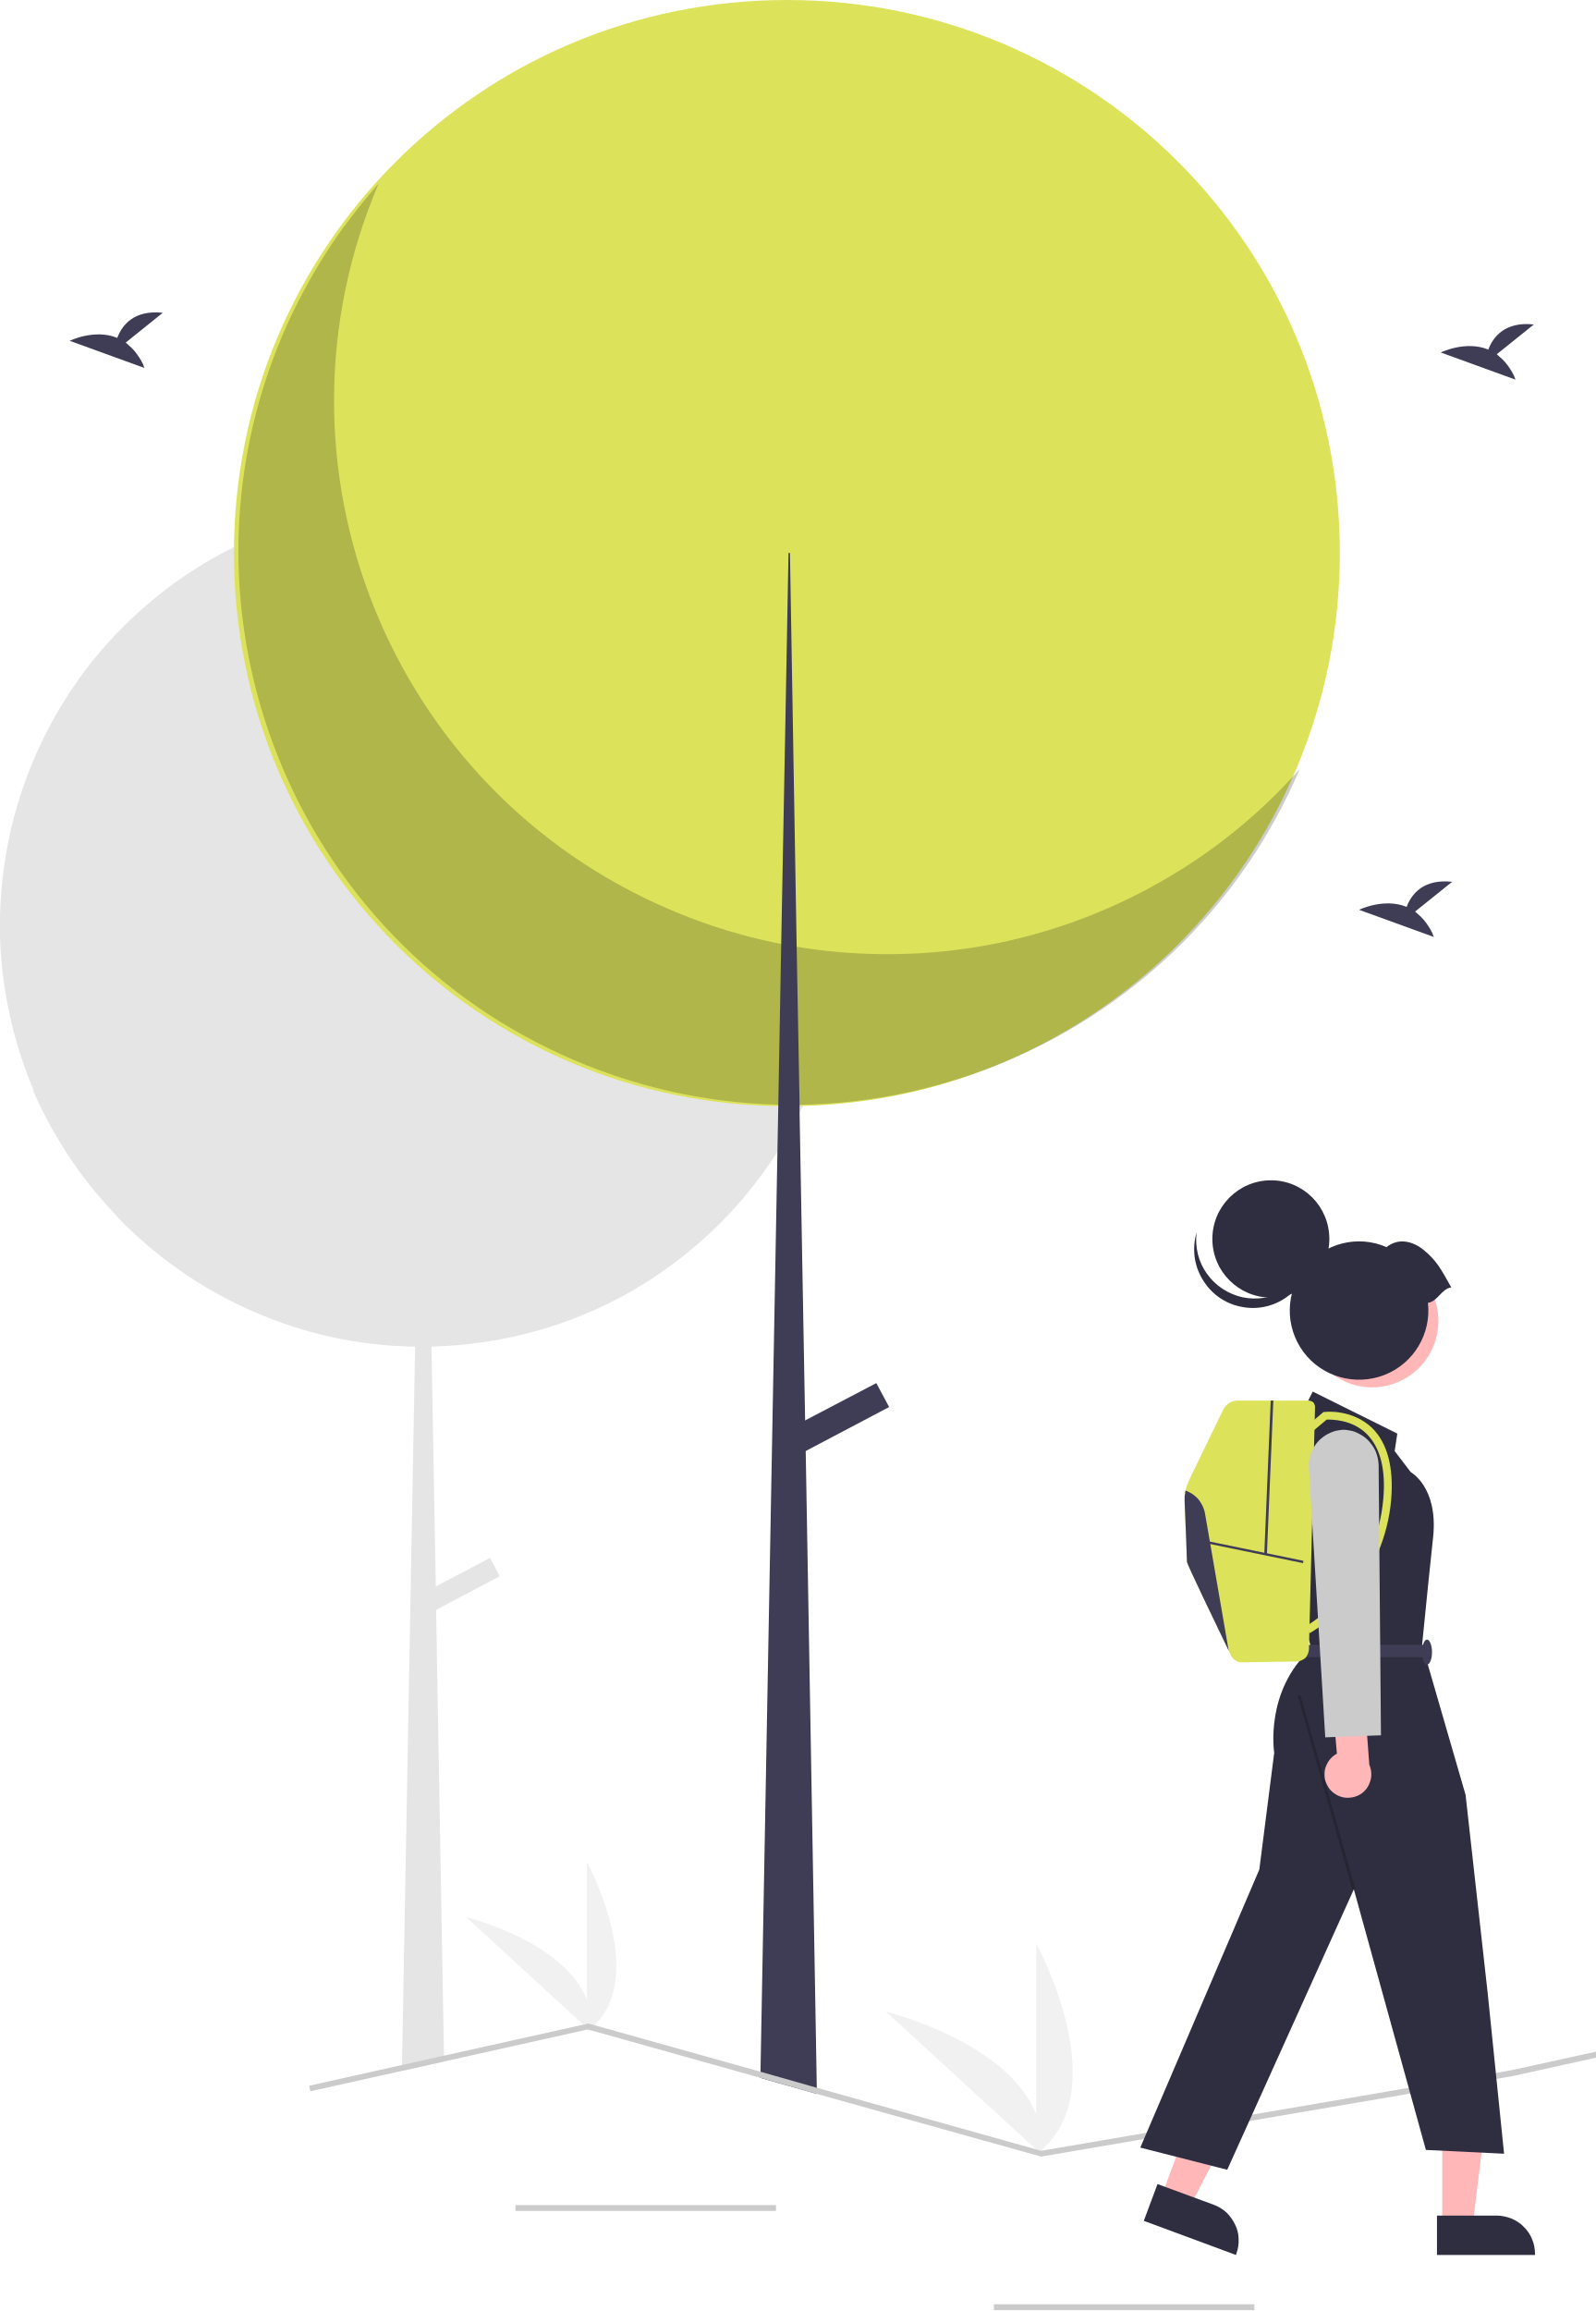
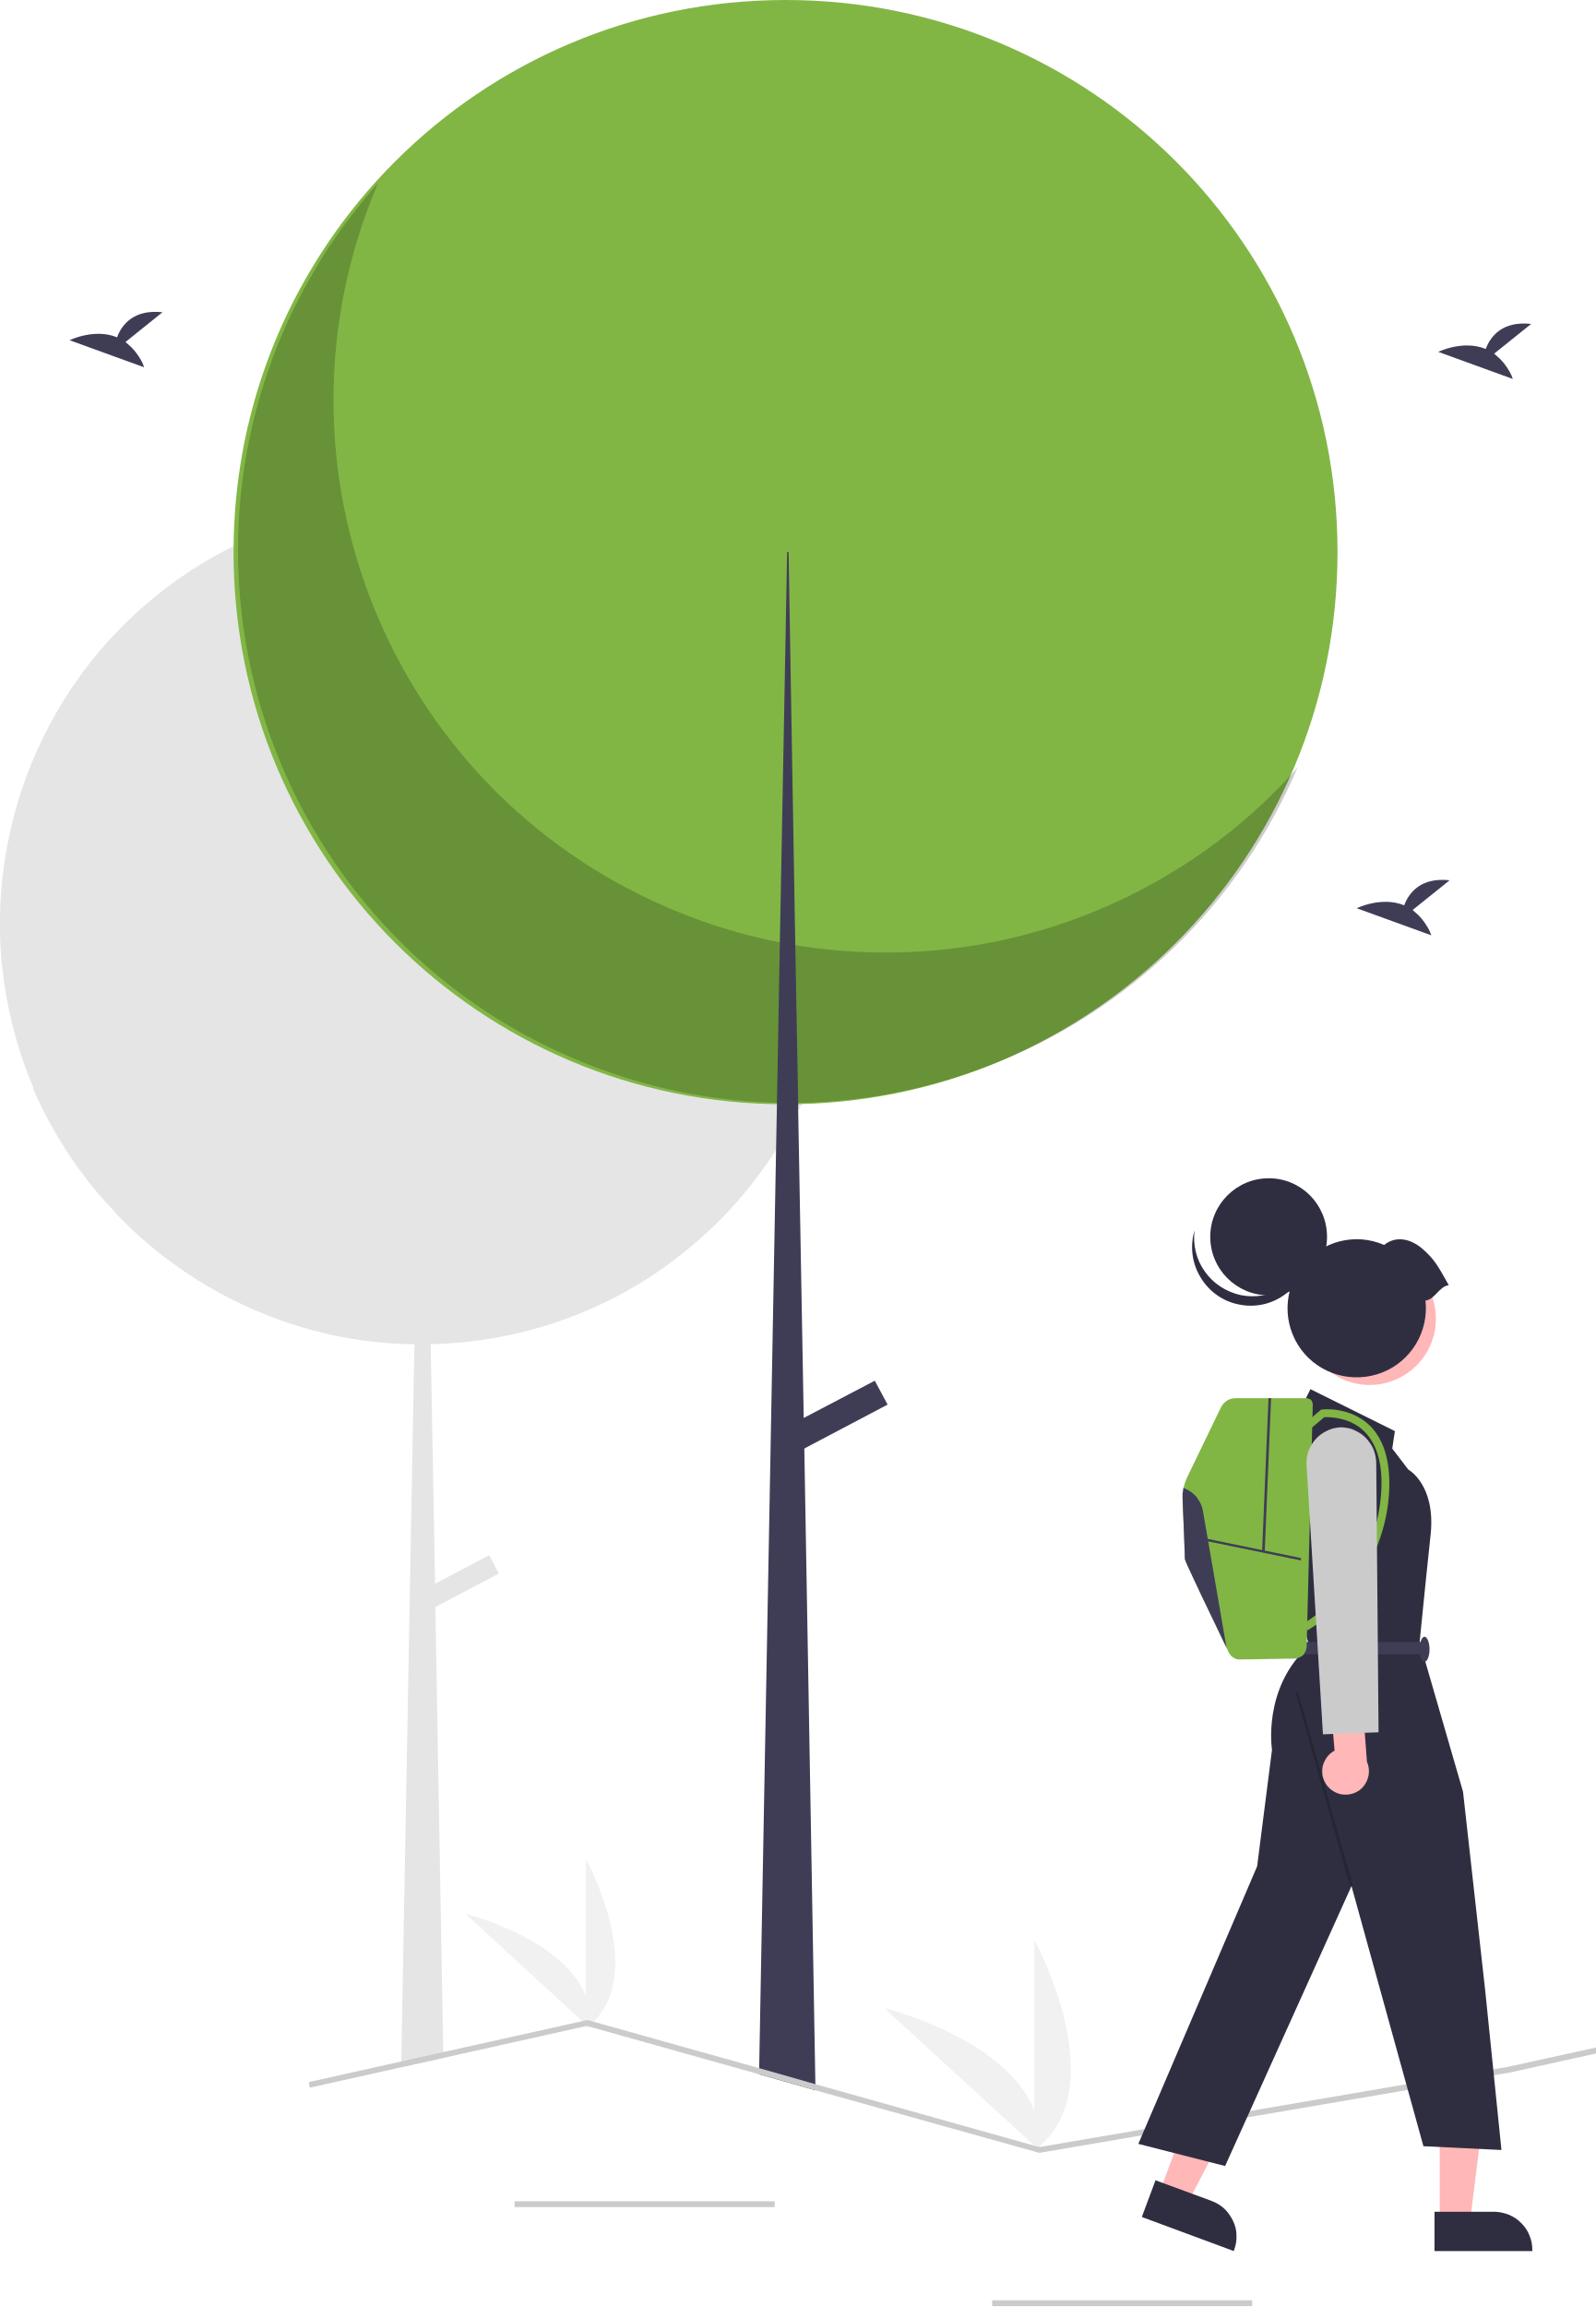
- <svg xmlns="http://www.w3.org/2000/svg" version="1.2" viewBox="0 0 547 792" width="547" height="792">
+ <svg xmlns="http://www.w3.org/2000/svg" version="1.2" viewBox="0 0 548 792" width="548" height="792">
  <style>
		.s0 { fill: #3f3d56 } 
- 		.s1 { fill: #dce35b } 
+ 		.s1 { fill: #81b645 } 
		.s2 { fill: #e5e5e5 } 
		.s3 { opacity: .2;fill: #000000 } 
		.s4 { fill: #cbcbcb } 
		.s5 { fill: #f1f1f1 } 
		.s6 { fill: #ffb7b7 } 
		.s7 { fill: #2f2e41 } 
	</style>
  <path id="Layer" class="s0" d="m722.3 699.9c0 0 0.6-13 13.3-11.5" />
  <path id="Layer" class="s1" d="m718.7 687.5c-3.6 0-6.4-2.9-6.4-6.4c0-3.5 2.8-6.4 6.4-6.4c3.5 0 6.3 2.9 6.3 6.4c0 3.5-2.8 6.4-6.3 6.4z" />
  <path id="Layer" class="s0" d="m717.6 691.9h1.8v12.6h-1.8z" />
  <path id="Layer" class="s2" d="m289.2 316.9q0 4.8-0.3 9.5q-0.4 6.8-1.5 13.5q-1.1 6.7-2.8 13.2q-1.7 6.6-4 13q-2.3 6.4-5.2 12.5q-0.1 0.2-0.1 0.4q-0.6 1.1-1.2 2.3q-0.8 1.7-1.7 3.4q-0.9 1.7-1.9 3.4q-1 1.7-2 3.4q-1 1.6-2 3.3c-6.4 9.9-13.9 19.1-22.5 27.2c-8.6 8.1-18.1 15.2-28.4 21c-10.3 5.8-21.3 10.3-32.7 13.4c-11.4 3.1-23.2 4.8-35 5.1l1.5 82.2l18.6-9.8l3.3 6.3l-21.8 11.5l2.7 152.8v2l-14.4 3.2v-2l4.5-246.2c-9.5-0.1-19-1.2-28.3-3.2c-9.3-2-18.4-5-27.1-8.8c-8.7-3.8-17.1-8.4-24.9-13.9c-7.8-5.4-15.1-11.6-21.7-18.5q-1.3-1.4-2.6-2.9q-0.1 0-0.1-0.1q-4.2-4.5-7.9-9.3q-3.7-4.8-7-9.9q-3.3-5.2-6.2-10.5q-2.9-5.4-5.3-11q0.2 0.2 0.4 0.4c-7.1-16.8-11.1-34.8-11.6-53.1c-0.4-18.3 2.6-36.5 8.9-53.7c6.3-17.1 15.8-33 28-46.6c12.3-13.6 26.9-24.8 43.3-32.9q0.8-0.4 1.5-0.8c16.2-7.8 33.8-12.5 51.7-13.9c17.9-1.4 36 0.6 53.2 5.8c17.2 5.3 33.3 13.6 47.5 24.8c14.1 11.1 26 24.8 35.2 40.3q1.3 2.2 2.5 4.5q4.3 7.9 7.6 16.2q3.2 8.4 5.4 17.1q2.2 8.7 3.3 17.6q1.1 8.9 1.1 17.8z" />
  <path id="Layer" class="s1" d="m269.8 379.1c-104.9 0-189.6-84.7-189.6-189.6c0-104.8 84.7-189.5 189.6-189.5c104.8 0 189.5 84.7 189.5 189.5c0 104.9-84.7 189.6-189.5 189.6z" />
  <path id="Layer" class="s3" d="m129.8 62.9c-41.1 96.3 3.5 207.7 99.8 248.8c18.1 7.8 37.4 12.7 57 14.5c19.7 1.8 39.5 0.6 58.8-3.7c19.2-4.3 37.7-11.6 54.7-21.6c17.1-10 32.4-22.6 45.5-37.4c-41.1 96.3-152.5 141-248.8 99.8c-96.2-41.1-140.9-152.5-99.8-248.8q3-7 6.6-13.8q3.6-6.8 7.7-13.3q4.1-6.5 8.8-12.6q4.6-6.1 9.7-11.9z" />
  <path id="Layer" class="s0" d="m280 717.6l-19.4-5.5l0.1-2.1l5.8-315.2l0.3-15.8v-0.4l1-55.1l1.5-79.8l1-54.2h0.5l1 58.7l1.3 76.3l1 54.1v0.4v2.3l1.9 105.5l0.2 10.5l3.8 218.2v2.1z" />
  <path id="Layer" class="s0" d="m269.1 490.4l31.3-16.4l4.4 8.2l-31.3 16.5z" />
  <path id="Layer" class="s4" d="m176.7 755.7h89.3v2h-89.3z" />
  <path id="Layer" class="s4" d="m340.7 789.7h89.3v2h-89.3z" />
  <path id="Layer" class="s4" d="m595.7 763.7h89.3v2h-89.3z" />
  <path id="Layer" class="s5" d="m644.2 682.3v-58.1c0 0 22.7 41.2 0 58.1z" />
  <path id="Layer" class="s5" d="m645.6 682.3l-42.8-39.3c0 0 45.7 11.2 42.8 39.3z" />
  <path id="Layer" class="s5" d="m201.2 696.3v-58.1c0 0 22.7 41.2 0 58.1z" />
  <path id="Layer" class="s5" d="m202.6 696.3l-42.8-39.3c0 0 45.7 11.2 42.8 39.3z" />
  <path id="Layer" class="s5" d="m355.2 738.3v-72.3c0 0 28.2 51.3 0 72.3z" />
  <path id="Layer" class="s5" d="m357 738.3l-53.3-48.9c0 0 56.8 13.9 53.3 48.9z" />
  <path id="Layer" class="s4" d="m813.3 729.5l-0.5 1.9l-167.9-47.8l-126.4 27.9l-161.7 27.6l-0.2-0.1l-76.6-21.4l-19.3-5.5l-59.2-16.6l-49.3 11l-14.4 3.2l-31.4 7l-0.4-1.9l31.8-7.1l14.4-3.2l49.4-11h0.2l58.9 16.5l19.3 5.5l76.9 21.6l161.2-27.6l126.9-27.9h0.2l168.1 47.9z" />
  <path id="Layer" class="s0" d="m515.1 123.2q1 1 1.8 2.1q0.8 1.1 1.5 2.3q0.7 1.2 1.1 2.5l-25.6-9.3c0 0 8.5-4.2 16.3-1c1.6-4.3 5.7-9.7 15.6-8.6l-12.7 10.2q1 0.9 2 1.8z" />
  <path id="Layer" class="s0" d="m45.1 119.2q1 1 1.8 2.1q0.8 1.1 1.5 2.3q0.7 1.2 1.1 2.5l-25.6-9.3c0 0 8.5-4.2 16.3-1c1.6-4.3 5.7-9.7 15.6-8.6l-12.7 10.2q1 0.9 2 1.8z" />
  <path id="Layer" class="s0" d="m487.1 314.2q1 1 1.8 2.1q0.8 1.1 1.5 2.3q0.7 1.2 1.1 2.5l-25.6-9.3c0 0 8.5-4.2 16.3-1c1.6-4.3 5.7-9.7 15.6-8.6l-12.7 10.2q1 0.9 2 1.8z" />
  <path id="Layer" class="s6" d="m398.2 752.6l14-37.7l14.4 5.3l-18.7 36l-9.7-3.6z" />
  <path id="Layer" class="s7" d="m396.8 748.5l19.3 7.1c1.6 0.6 3.1 1.5 4.4 2.7c1.2 1.2 2.2 2.6 2.9 4.1c0.8 1.6 1.2 3.3 1.2 5c0.1 1.7-0.2 3.4-0.8 5l-0.1 0.4l-31.6-11.7z" />
  <path id="Layer" class="s6" d="m494.4 762.7v-40.2h15.4l-5 40.2h-10.4z" />
  <path id="Layer" class="s7" d="m492.6 759.3h20.5c1.7 0 3.4 0.4 5 1c1.6 0.7 3.1 1.6 4.3 2.9c1.2 1.2 2.2 2.6 2.8 4.2c0.7 1.6 1 3.3 1 5v0.4h-33.6z" />
  <path id="Layer" class="s7" d="m446.6 483.7l3.4-6.8l29 14.4l-0.9 6l5.5 7.2c0 0 9.4 5.1 7.7 22.1l-1.7 16.2l-2.1 20.9l14.9 51.4l7.6 68.1l5.6 54.9l-26.8-1.3l-24.7-89.3l-43.4 96.1l-29.8-7.6l40.8-95.3l5.1-40c0 0-3.4-21.3 12.8-35.8l-2.5-7.6v-9.5l-8.6-45z" />
  <path id="Layer" class="s3" d="m444.9 581.2l0.9-0.2l18.8 66.3l-1 0.3z" />
  <path id="Layer" class="s0" d="m489.2 567.9h-41.7v-4.2h41.7z" />
  <path id="Layer" class="s0" d="m489.2 570.5c-1 0-1.7-1.9-1.7-4.3c0-2.3 0.7-4.3 1.7-4.3c0.9 0 1.7 2 1.7 4.3c0 2.4-0.8 4.3-1.7 4.3z" />
  <path id="Layer" class="s6" d="m490.3 463.6c-6 11-19.8 15.1-30.8 9.1c-11-6.1-15-19.8-9-30.8c6-11 19.7-15.1 30.8-9c11 6 15 19.7 9 30.7z" />
  <path id="Layer" class="s7" d="m435.7 444.7c-11.1 0-20.1-9-20.1-20.1c0-11.1 9-20.1 20.1-20.1c11.1 0 20 9 20 20.1c0 11.1-8.9 20.1-20 20.1z" />
  <path id="Layer" class="s7" d="m413.8 436.6c2.9 4.1 7.3 6.9 12.2 8c4.9 1 10.1 0.2 14.4-2.4c4.3-2.6 7.5-6.7 8.9-11.5c-0.7 5.5-3.7 10.6-8.2 13.8c-4.6 3.3-10.3 4.5-15.8 3.3c-5.5-1.1-10.2-4.5-13.1-9.4c-2.9-4.8-3.6-10.6-2-16c-0.6 5 0.6 10.1 3.6 14.2z" />
  <path id="Layer" class="s7" d="m489.5 446.5c1.2 10.6-4.9 20.8-14.9 24.7c-10 3.9-21.4 0.7-27.8-7.9c-6.4-8.7-6.2-20.5 0.5-28.9c6.7-8.4 18.2-11.3 28-7c4-3.2 8.9-2.2 12.9 1.1c4.5 3.8 5.8 6.5 9.3 12.7c-3.4 0.5-4.6 4.8-8 5.3z" />
  <path id="Layer" class="s1" d="m406.1 512.8q0.1-1 0.3-1.9q0.2-0.9 0.5-1.8q0.3-0.9 0.7-1.8l11.7-24.2q0.4-0.7 0.9-1.3q0.5-0.5 1.2-1q0.6-0.4 1.4-0.6q0.7-0.2 1.5-0.2h24.4q0.4 0 0.8 0.2q0.4 0.1 0.7 0.4q0.3 0.3 0.4 0.7q0.2 0.4 0.2 0.8l-2.1 83.3q-0.1 0.8-0.4 1.5q-0.3 0.7-0.8 1.3q-0.6 0.5-1.3 0.8q-0.7 0.3-1.5 0.4l-18.9 0.3q-0.6 0-1.2-0.1q-0.5-0.2-1-0.5q-0.5-0.3-0.9-0.7q-0.4-0.5-0.7-1q-0.3-0.7-0.8-1.7c-4.3-8.9-14.3-29.7-14.3-30.4c0-0.7-0.5-13.9-0.8-20.6q0-1 0-1.9z" />
  <path id="Layer" class="s1" d="m447.7 557.3q1.7-1 3.3-2.2q1.7-1.2 3.2-2.5q1.6-1.3 3-2.8q1.4-1.4 2.8-2.9q3-3.5 5.5-7.4q2.4-3.8 4.3-8.1q1.8-4.2 2.9-8.7q1.1-4.5 1.5-9c0.9-10.3-1.1-17.7-5.7-22.3c-5.1-5-12-4.9-13.7-4.9l-5.6 4.7l-1.7-2l6.2-5.3h0.4c0.4-0.1 9.5-1 16.3 5.5c5.2 5.2 7.4 13.4 6.5 24.5q-0.4 4.8-1.6 9.5q-1.2 4.7-3.1 9.1q-1.9 4.5-4.5 8.6q-2.6 4.1-5.8 7.7q-1.4 1.6-2.9 3.1q-1.5 1.5-3.1 2.9q-1.6 1.3-3.4 2.6q-1.7 1.2-3.5 2.3z" />
  <path id="Layer" class="s0" d="m413.6 528.9l0.1-0.8l33.1 6.8l-0.1 0.8z" />
  <path id="Layer" class="s0" d="m433.4 532.6l2.2-52.6h0.9l-2.2 52.7z" />
  <path id="Layer" class="s0" d="m406.1 513.7q0-0.5 0-1q0.1-0.4 0.2-0.9q0-0.5 0.1-1q1.3 0.5 2.5 1.3q1.1 0.8 2 1.8q0.8 1.1 1.4 2.3q0.6 1.3 0.8 2.6l8.1 46.9c-4.3-8.9-14.3-29.7-14.3-30.4c0-0.7-0.5-13.9-0.8-20.6q0-0.5 0-1z" />
  <path id="Layer" class="s6" d="m455.7 613c-0.7-1-1.2-2-1.5-3.2c-0.2-1.1-0.2-2.3 0-3.4c0.3-1.2 0.8-2.2 1.5-3.2c0.7-0.9 1.6-1.7 2.6-2.2l-1.6-18.2l10.8-3.6l1.9 25.6c0.8 1.8 0.9 3.9 0.3 5.7c-0.6 1.9-1.8 3.5-3.5 4.5c-1.7 1-3.7 1.3-5.6 1c-2-0.4-3.7-1.5-4.9-3z" />
  <path id="Layer" class="s4" d="m448.7 503.4q-0.2-2.1 0.3-4.1q0.5-2 1.7-3.8q1.1-1.7 2.8-3q1.6-1.2 3.6-1.9q0.8-0.3 1.7-0.4q0.9-0.2 1.8-0.2q0.9 0 1.8 0.2q0.9 0.1 1.8 0.4q1.8 0.7 3.4 1.8q1.6 1.2 2.7 2.8q1.2 1.6 1.7 3.4q0.6 1.9 0.6 3.9l0.8 92.2l-19.1 0.7z" />
</svg>
